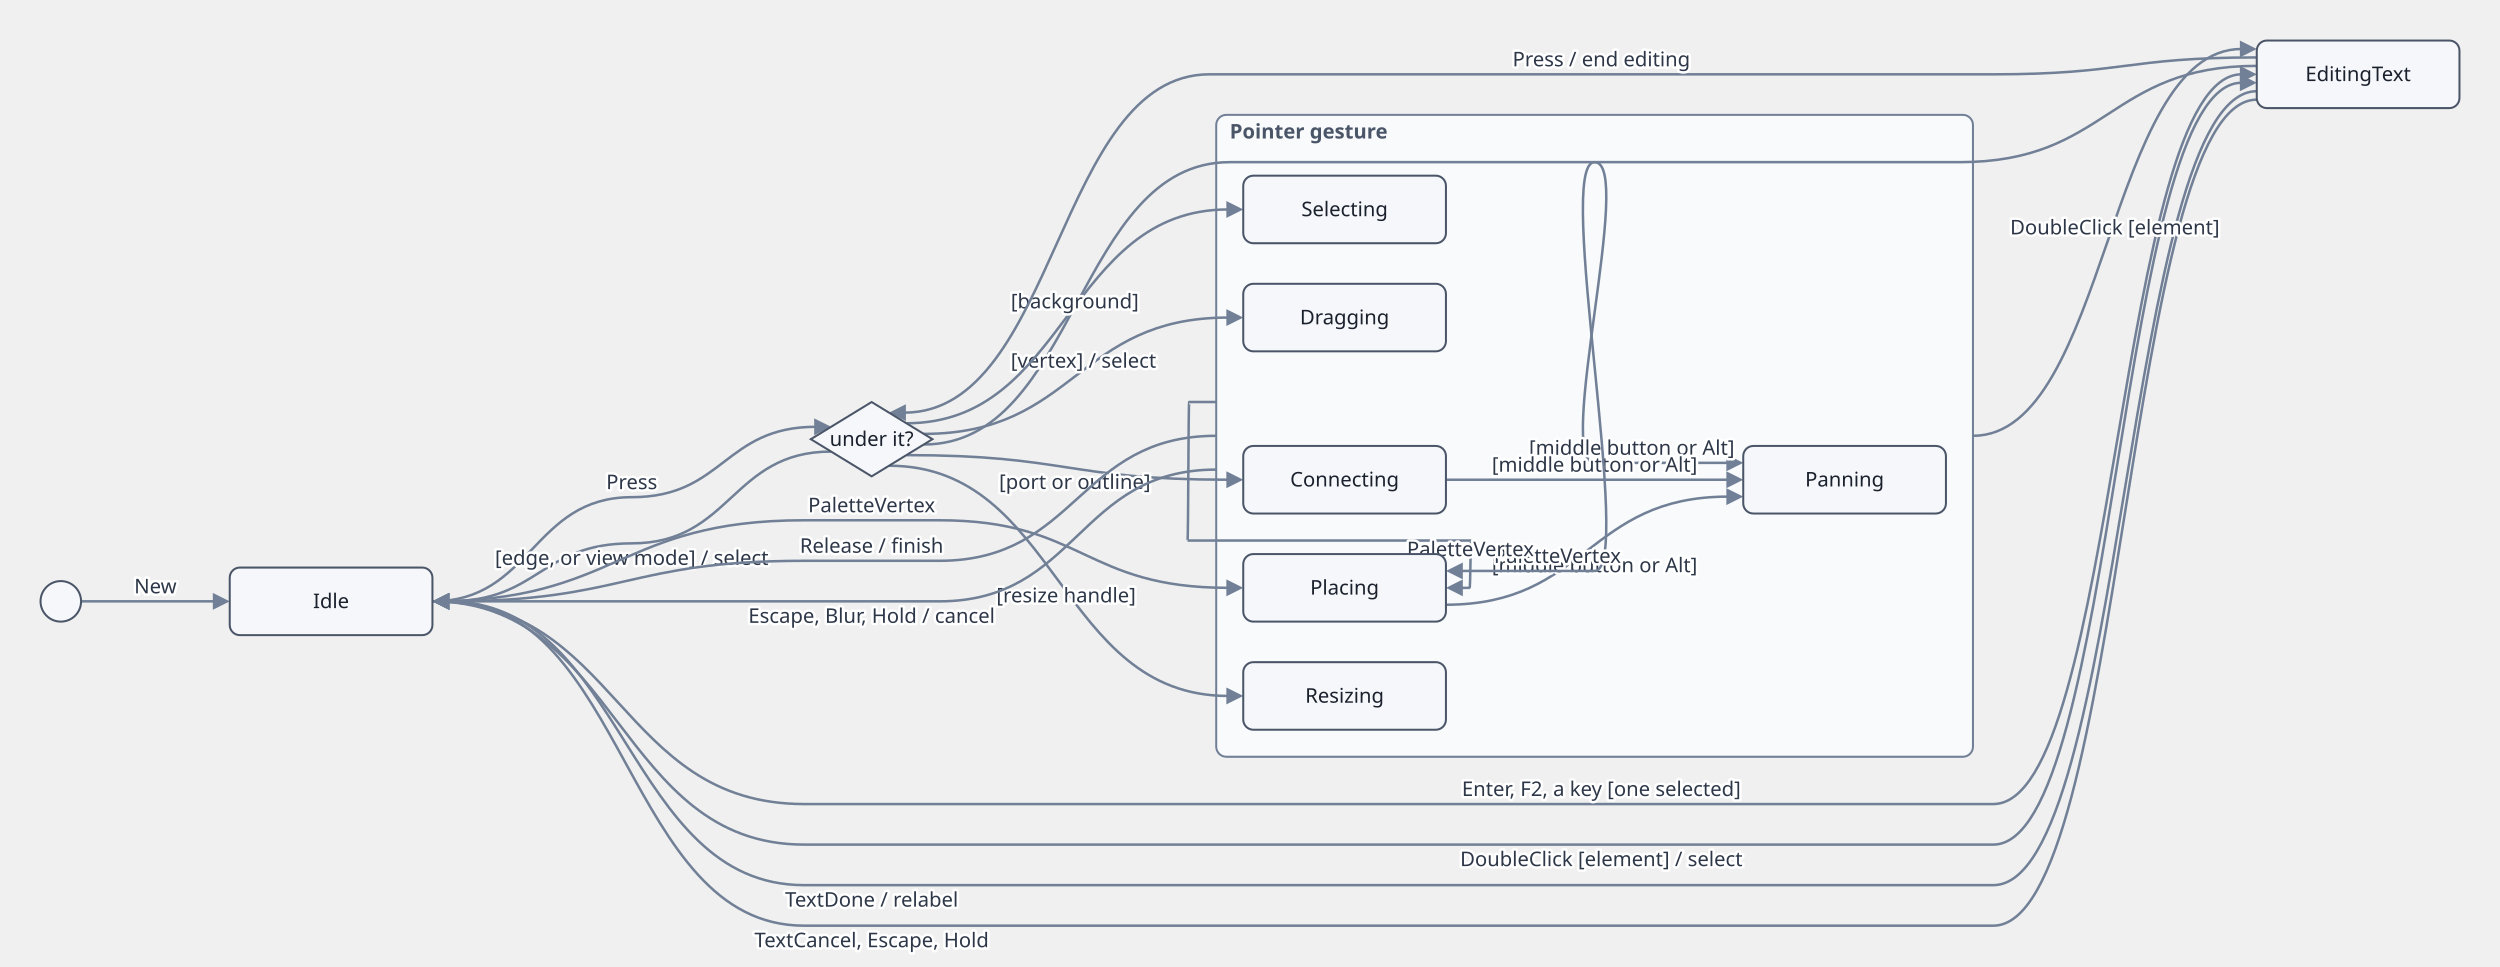
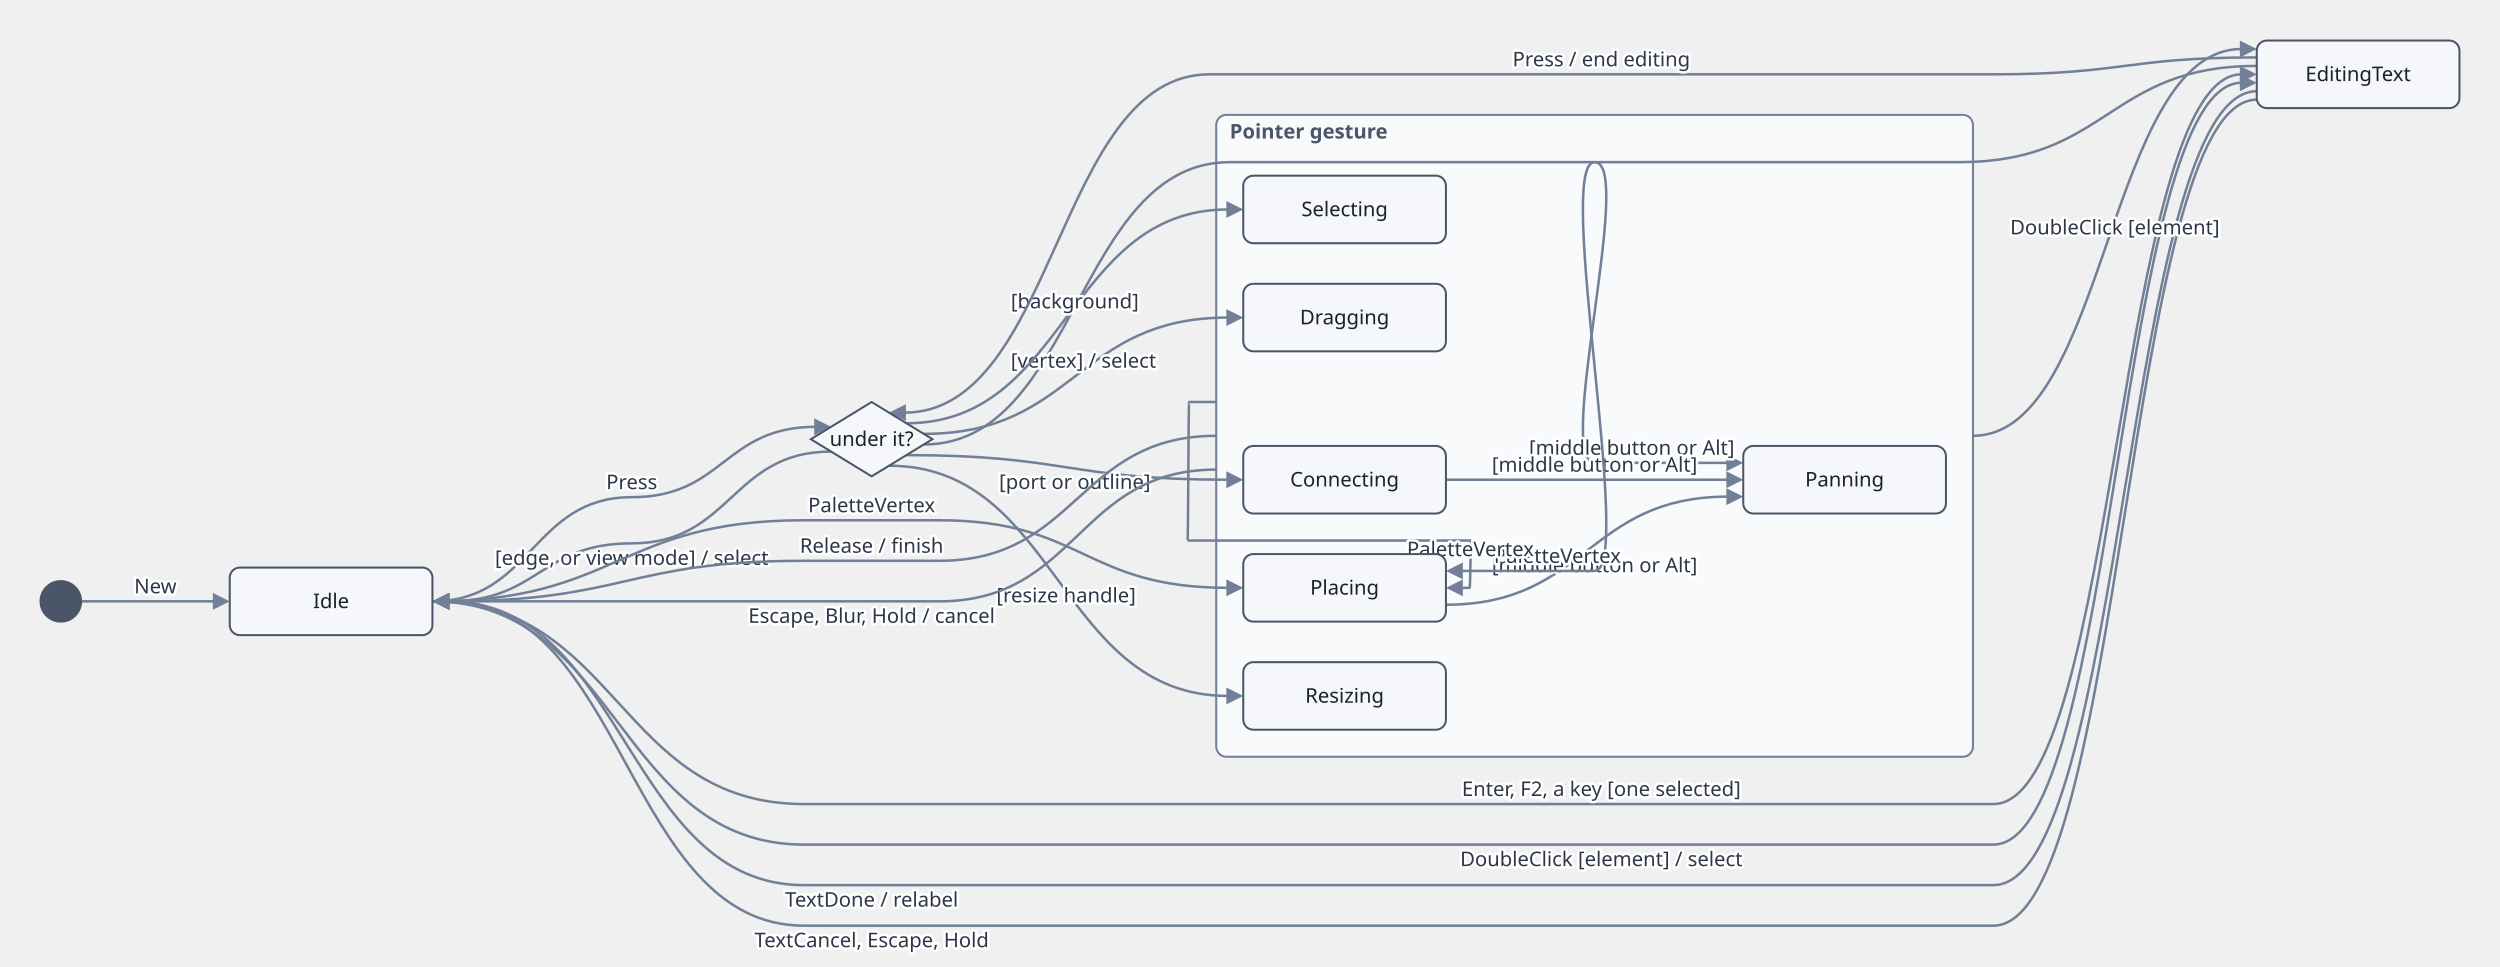
<svg xmlns="http://www.w3.org/2000/svg" viewBox="-36 396 1480 572" class="graphedwright" data-mode="view" role="img" aria-labelledby="graphedwright-title">
  <style>/* The default look of a graphedwright drawing. A host styles by class;
   nothing here is required. */

.graphedwright { font-family: system-ui, sans-serif; font-size: 12px; }

.graphedwright .vertex .shape { fill: #f5f7fa; stroke: #4a5568; stroke-width: 1.2; }
.graphedwright .vertex .label { fill: #1a202c; }
.graphedwright .vertex .annotation { fill: #4a5568; font-size: 10px; }
.graphedwright .vertex.container &gt; .shape { fill: #f8fafc; stroke: #718096; }
.graphedwright .vertex.container &gt; .label { fill: #4a5568; font-weight: 600; }
.graphedwright .vertex .box { fill: transparent; stroke: none; }
.graphedwright .vertex .store { stroke: none; }
.graphedwright .vertex .figure { fill: none; stroke: #4a5568; stroke-width: 1.2; }
.graphedwright .vertex .shape .mark { fill: #4a5568; }
.graphedwright .vertex.dashed .shape { stroke-dasharray: 6 4; }
.graphedwright .port { fill: #ffffff; stroke: #4a5568; stroke-width: 1; }
.graphedwright .port-label { fill: #4a5568; font-size: 10px; }

.graphedwright .edge path { fill: none; stroke: #718096; }
.graphedwright .edge .label { fill: #2d3748; }
.graphedwright .edge .annotation { fill: #718096; font-size: 10px; }
.graphedwright .arrowhead path { fill: #718096; stroke: none; }
.graphedwright .arrowhead.open path { fill: none; stroke: #718096; stroke-width: 1.5; }
.graphedwright .arrowhead.hollow path { fill: #ffffff; stroke: #718096; stroke-width: 1.2; }
.graphedwright .arrowhead circle { fill: #718096; stroke: none; }
.graphedwright .tail path { fill: #718096; stroke: #718096; stroke-width: 1.2; }
.graphedwright .tail.hollow path { fill: #ffffff; }
.graphedwright .tail.plus circle { fill: #ffffff; stroke: #718096; stroke-width: 1.2; }
.graphedwright .tail.plus path { fill: none; }
.graphedwright .edge.dashed path { stroke-dasharray: 6 4; }
.graphedwright .edge .stereotype { fill: #4a5568; font-size: 11px; }
.graphedwright .vertex .keyword { fill: #4a5568; font-size: 11px; }
.graphedwright .vertex .compartment line { stroke: #718096; stroke-width: 1; }
.graphedwright .vertex .compartment .entry { fill: #2d3748; font-size: 11px; }
.graphedwright .edge text { paint-order: stroke; stroke: #ffffff; stroke-width: 3px; stroke-linejoin: round; }

/* A text cut to fit is followed by itself in full, not displayed; on
   hover the full text takes the cut one's place, with a halo to read
   over what it overruns. A vertex drawn later can still cover it; the
   browser binding draws it in the overlay as well, over everything. */
.graphedwright .vertex:hover .cut { display: none; }
.graphedwright .vertex:hover .full { display: inline; }
.graphedwright .vertex .full { paint-order: stroke; stroke: #ffffff; stroke-width: 3px; stroke-linejoin: round; }

/* A selected vertex is outlined; a selected edge has a halo as wide as
   the stroke-width the renderer writes on it, which a width here would
   override. */
.graphedwright .overlay rect.selection { fill: none; stroke: #3182ce; stroke-width: 1.5; stroke-dasharray: 3 2; }
.graphedwright .overlay path.selection { fill: none; stroke: #3182ce; stroke-opacity: 0.4; stroke-linecap: round; stroke-linejoin: round; }
.graphedwright .overlay .ghost { fill: none; stroke: #3182ce; stroke-width: 1.5; stroke-dasharray: 4 3; }
.graphedwright .overlay .marquee { fill: rgba(49, 130, 206, 0.08); stroke: #3182ce; stroke-width: 1; }
.graphedwright .overlay .handle { fill: #ffffff; stroke: #3182ce; stroke-width: 1.5; cursor: nwse-resize; }
.graphedwright .overlay .expanded { pointer-events: none; }
.graphedwright .overlay .expanded .backing { fill: #ffffff; stroke: none; }
.graphedwright .overlay .expanded text { fill: #1a202c; }
.graphedwright .overlay .expanded .keyword, .graphedwright .overlay .expanded .entry { fill: #2d3748; font-size: 11px; }
.graphedwright .overlay .expanded .annotation { fill: #4a5568; font-size: 10px; }
.graphedwright .overlay .target .ring { fill: none; stroke: #3182ce; stroke-opacity: 0.35; cursor: crosshair; pointer-events: stroke; }

.graphedwright[data-mode="edit"] .vertex { cursor: move; }
.graphedwright[data-mode="edit"] .port { cursor: crosshair; }
.graphedwright[data-mode="edit"] .edge path { cursor: pointer; }

/* The elements the browser binding makes around the drawing: the host
   holds the palette, the drawing, which takes the room below it, the
   zoom buttons over the drawing's bottom right corner, and the input
   that edits a label, placed over the label. A page gives the host or
   the drawing a height. */
.graphedwright-host { position: relative; display: flex; flex-direction: column; }
.graphedwright-palette { display: flex; flex-wrap: wrap; gap: 6px; padding: 6px; border-bottom: 1px solid #e2e8f0; background: #f7fafc; }
.graphedwright-palette:empty { display: none; }
.graphedwright-item.graphedwright-edge { font-style: italic; }
.graphedwright-drawing { flex: 1 1 auto; min-height: 320px; touch-action: none; }
.graphedwright-drawing svg { width: 100%; height: 100%; display: block; }
.graphedwright-label { position: absolute; box-sizing: border-box; padding: 0 4px; font: inherit; text-align: center; border: 1px solid #3182ce; border-radius: 3px; background: #ffffff; }
.graphedwright-zoom { position: absolute; right: 8px; bottom: 8px; display: flex; gap: 4px; }
.graphedwright-zoom button { min-width: 28px; }
.graphedwright-chosen { background: #bee3f8; border-color: #3182ce; }
</style>
  <defs>
    <marker id="arrow-0" class="arrowhead kind-transition" viewBox="0 0 10 10" refX="1" refY="5" markerWidth="10" markerHeight="10" markerUnits="userSpaceOnUse" orient="auto-start-reverse">
      <path d="M 0 0 L 10 5 L 0 10 z" />
    </marker>
  </defs>
  <g class="containers">
    <g class="vertex kind-composite_state container unplaced" id="gesture" data-kind="composite state" transform="translate(908 654)" data-internal="a key other than Escape: ignored" data-exit="drop what the gesture held">
      <rect class="shape" x="-224" y="-190" width="448" height="380" rx="6" />
      <text class="label" x="-216" y="-176" text-anchor="start">Pointer gesture</text>
    </g>
  </g>
  <g class="edges">
    <g class="edge kind-transition" id="t1" data-kind="transition" data-from="start" data-to="idle">
      <path d="M 12 752 C 51.5 752, 51.5 752, 91 752" stroke-width="1.5" marker-end="url(#arrow-0)" />
      <text class="label" x="56" y="747.25" text-anchor="middle">New</text>
    </g>
    <g class="edge kind-transition" id="t2" data-kind="transition" data-from="idle" data-to="press" data-event="Press" data-guard="not held, unless with the middle button or Alt">
      <path d="M 220 752 C 279 752, 279 690.33, 338 690.33 C 392.5 690.33, 392.5 648.67, 447 648.67" stroke-width="1.5" marker-end="url(#arrow-0)" />
      <text class="label" x="338" y="685.58" text-anchor="middle">Press</text>
    </g>
    <g class="edge kind-transition" id="t3" data-kind="transition" data-from="press" data-to="panning" data-guard="middle button or Alt">
      <path d="M 510.86 659.14 C 601.43 659.14, 601.43 492, 692 492 L 908 492 C 932 492, 884 670, 908 670 L 952 670 L 987 670" stroke-width="1.5" marker-end="url(#arrow-0)" />
      <text class="label" x="930" y="665.25" text-anchor="middle">[middle button or Alt]</text>
    </g>
    <g class="edge kind-transition" id="t4" data-kind="transition" data-from="press" data-to="resizing" data-guard="on the resize handle of the one selected vertex, in edit mode">
      <path d="M 490.29 671.71 C 590.64 671.71, 590.64 808, 691 808" stroke-width="1.5" marker-end="url(#arrow-0)" />
      <text class="label" x="595.14" y="752.61" text-anchor="middle">[resize handle]</text>
    </g>
    <g class="edge kind-transition" id="t5" data-kind="transition" data-from="press" data-to="dragging" data-guard="on a vertex, in edit mode" data-actions="select it, adding to the selection with Shift; remember where the vertices to drag are">
      <path d="M 510.86 652.86 C 600.93 652.86, 600.93 584, 691 584" stroke-width="1.5" marker-end="url(#arrow-0)" />
      <text class="label" x="605.43" y="613.68" text-anchor="middle">[vertex] / select</text>
    </g>
    <g class="edge kind-transition" id="t6" data-kind="transition" data-from="press" data-to="connecting" data-guard="on a port or an outline, in edit mode" data-actions="remember the port or outline the edge starts at">
      <path d="M 500.57 665.43 C 595.79 665.43, 595.79 680, 691 680" stroke-width="1.5" marker-end="url(#arrow-0)" />
      <text class="label" x="600.29" y="685.46" text-anchor="middle">[port or outline]</text>
    </g>
    <g class="edge kind-transition" id="t7" data-kind="transition" data-from="press" data-to="selecting" data-guard="on the background" data-actions="select nothing, unless Shift is held">
      <path d="M 500.57 646.57 C 595.79 646.57, 595.79 520, 691 520" stroke-width="1.5" marker-end="url(#arrow-0)" />
      <text class="label" x="600.29" y="578.54" text-anchor="middle">[background]</text>
    </g>
    <g class="edge kind-transition" id="t8" data-kind="transition" data-from="press" data-to="idle" data-guard="on an edge, or on a vertex, a port or an outline in view mode" data-actions="select it, adding to the selection with Shift">
      <path d="M 456 663.33 C 397 663.33, 397 717.67, 338 717.67 C 283.5 717.67, 283.5 752, 229 752" stroke-width="1.5" marker-end="url(#arrow-0)" />
      <text class="label" x="338" y="730.42" text-anchor="middle">[edge, or view mode] / select</text>
    </g>
    <g class="edge kind-transition" id="t9" data-kind="transition" data-from="idle" data-to="placing" data-event="PaletteVertex" data-guard="edit mode, not held" data-actions="remember the vertex kind">
      <path d="M 220 752 C 330 752, 330 704, 440 704 L 520 704 C 605.5 704, 605.5 744, 691 744" stroke-width="1.5" marker-end="url(#arrow-0)" />
      <text class="label" x="480" y="699.25" text-anchor="middle">PaletteVertex</text>
    </g>
    <g class="edge kind-transition" id="t10" data-kind="transition" data-from="gesture" data-to="idle" data-event="Release" data-actions="move the selection, select in the marquee or resize, if the pointer moved; add the edge or the vertex; by command">
      <path d="M 684 654 C 602 654, 602 728, 520 728 L 440 728 C 334.5 728, 334.5 752, 229 752" stroke-width="1.5" marker-end="url(#arrow-0)" />
      <text class="label" x="480" y="723.25" text-anchor="middle">Release / finish</text>
    </g>
    <g class="edge kind-transition" id="t11" data-kind="transition" data-from="gesture" data-to="idle" data-event="Escape, Blur, TextCancel, PaletteEdge, View, Edit, Hold, Context, DoubleClick on the background" data-actions="put a drag back where it began; for PaletteEdge, choose the edge kind; for Context, select what is hit, unless it is selected">
      <path d="M 684 674 C 602 674, 602 752, 520 752 L 440 752 L 229 752" stroke-width="1.5" marker-end="url(#arrow-0)" />
      <text class="label" x="480" y="764.75" text-anchor="middle">Escape, Blur, Hold / cancel</text>
    </g>
    <g class="edge kind-transition" id="t12" data-kind="transition" data-from="idle" data-to="editing" data-event="Enter, F2, a printable key" data-guard="one element selected, edit mode, not held">
      <path d="M 220 752 C 330 752, 330 872, 440 872 L 520 872 L 680 872 L 1144 872 C 1217.5 872, 1217.5 440, 1291 440" stroke-width="1.5" marker-end="url(#arrow-0)" />
      <text class="label" x="912" y="867.25" text-anchor="middle">Enter, F2, a key [one selected]</text>
    </g>
    <g class="edge kind-transition" id="t13" data-kind="transition" data-from="idle" data-to="editing" data-event="DoubleClick" data-guard="on a vertex, a port, an outline or an edge, edit mode, not held" data-actions="select it alone">
      <path d="M 220 752 C 330 752, 330 896, 440 896 L 520 896 L 680 896 L 1144 896 C 1217.5 896, 1217.5 445, 1291 445" stroke-width="1.5" marker-end="url(#arrow-0)" />
      <text class="label" x="912" y="908.75" text-anchor="middle">DoubleClick [element] / select</text>
    </g>
    <g class="edge kind-transition" id="t14" data-kind="transition" data-from="editing" data-to="idle" data-event="TextDone" data-actions="set the label, or the attribute its kind edits, by command">
      <path d="M 1300 450 C 1222 450, 1222 920, 1144 920 L 680 920 L 520 920 L 440 920 C 334.5 920, 334.5 752, 229 752" stroke-width="1.5" marker-end="url(#arrow-0)" />
      <text class="label" x="480" y="932.75" text-anchor="middle">TextDone / relabel</text>
    </g>
    <g class="edge kind-transition" id="t15" data-kind="transition" data-from="editing" data-to="idle" data-event="TextCancel, Escape, Blur, PaletteEdge, View, Edit, Hold, Context, DoubleClick on the background" data-actions="for PaletteEdge, choose the edge kind; for Context, select what is hit, unless it is selected">
      <path d="M 1300 455 C 1222 455, 1222 944, 1144 944 L 680 944 L 520 944 L 440 944 C 334.5 944, 334.5 752, 229 752" stroke-width="1.5" marker-end="url(#arrow-0)" />
      <text class="label" x="480" y="956.75" text-anchor="middle">TextCancel, Escape, Hold</text>
    </g>
    <g class="edge kind-transition" id="t16" data-kind="transition" data-from="editing" data-to="press" data-event="Press" data-actions="end the editing; the host commits the text first">
      <path d="M 1300 430 C 1222 430, 1222 440, 1144 440 L 680 440 C 589.64 440, 589.64 640.29, 499.29 640.29" stroke-width="1.5" marker-end="url(#arrow-0)" />
      <text class="label" x="912" y="435.25" text-anchor="middle">Press / end editing</text>
    </g>
    <g class="edge kind-transition" id="t17" data-kind="transition" data-from="connecting" data-to="panning" data-event="Press" data-guard="middle button or Alt">
      <path d="M 820 680 C 903.5 680, 903.5 680, 987 680" stroke-width="1.5" marker-end="url(#arrow-0)" />
      <text class="label" x="908" y="675.25" text-anchor="middle">[middle button or Alt]</text>
    </g>
    <g class="edge kind-transition" id="t18" data-kind="transition" data-from="placing" data-to="panning" data-event="Press" data-guard="middle button or Alt">
      <path d="M 820 754 C 903.5 754, 903.5 690, 987 690" stroke-width="1.5" marker-end="url(#arrow-0)" />
      <text class="label" x="908" y="734.75" text-anchor="middle">[middle button or Alt]</text>
    </g>
    <g class="edge kind-transition" id="t19" data-kind="transition" data-from="gesture" data-to="editing" data-event="DoubleClick" data-guard="on a vertex, a port, an outline or an edge, edit mode, not held" data-actions="put a drag back where it began; select it alone">
      <path d="M 1132 654 C 1211.5 654, 1211.5 425, 1291 425" stroke-width="1.5" marker-end="url(#arrow-0)" />
      <text class="label" x="1216" y="534.75" text-anchor="middle">DoubleClick [element]</text>
    </g>
    <g class="edge kind-transition" id="t20" data-kind="transition" data-from="editing" data-to="placing" data-event="PaletteVertex" data-guard="edit mode, not held" data-actions="remember the vertex kind">
      <path d="M 1300 435 C 1212 435, 1212 492, 1124 492 L 908 492 C 884 492, 932 734, 908 734 L 864 734 L 829 734" stroke-width="1.5" marker-end="url(#arrow-0)" />
      <text class="label" x="886" y="729.25" text-anchor="middle">PaletteVertex</text>
    </g>
    <g class="edge kind-transition" id="t21" data-kind="transition" data-from="gesture" data-to="placing" data-event="PaletteVertex" data-guard="edit mode, not held" data-actions="put a drag back where it began; remember the vertex kind">
      <path d="M 684 634 L 668 634 C 667.5 634, 667.5 716, 667 716 L 835 716 C 834.5 716, 834.5 744, 834 744 L 829 744" stroke-width="1.5" marker-end="url(#arrow-0)" />
      <text class="label" x="834.5" y="725.25" text-anchor="middle">PaletteVertex</text>
    </g>
  </g>
  <g class="vertices">
    <g class="vertex kind-initial unplaced" id="start" data-kind="initial" transform="translate(0 752)">
-       <ellipse class="shape" cx="0" cy="0" rx="12" ry="12" />
-       <text class="label" x="0" y="4" text-anchor="middle" />
+       <g class="shape shape-filled-circle">
+         <path class="mark" d="M -12 0 A 12 12 0 0 1 12 0 A 12 12 0 0 1 -12 0 Z" />
+       </g>
+       <text class="label" x="0" y="26" text-anchor="middle" />
    </g>
    <g class="vertex kind-state unplaced" id="idle" data-kind="state" transform="translate(160 752)" data-internal="Tab / select the next vertex; Delete, an arrow, Ctrl-Z, Ctrl-Y / a command, refused in view mode or held; Context / select what is hit for the host's actions; View, Edit / set the mode; Hold, Unhold / hold the editor while the host waits">
      <rect class="shape" x="-60" y="-20" width="120" height="40" rx="6" />
      <text class="label" x="0" y="4" text-anchor="middle">Idle</text>
    </g>
    <g class="vertex kind-choice unplaced" id="press" data-kind="choice" transform="translate(480 656)">
      <polygon class="shape" points="0 -22 36 0 0 22 -36 0" />
      <text class="label" x="0" y="4" text-anchor="middle">under it?</text>
    </g>
    <g class="vertex kind-state unplaced" id="selecting" data-kind="state" transform="translate(760 520)" data-internal="Move / draw the marquee; Press: ignored, a second pointer">
      <rect class="shape" x="-60" y="-20" width="120" height="40" rx="6" />
      <text class="label" x="0" y="4" text-anchor="middle">Selecting</text>
    </g>
    <g class="vertex kind-state unplaced" id="dragging" data-kind="state" transform="translate(760 584)" data-internal="Move / move the selection; Press: ignored, a second pointer">
      <rect class="shape" x="-60" y="-20" width="120" height="40" rx="6" />
      <text class="label" x="0" y="4" text-anchor="middle">Dragging</text>
    </g>
    <g class="vertex kind-state unplaced" id="connecting" data-kind="state" transform="translate(760 680)" data-internal="Move / draw the edge to the pointer; Press / only the pointer moves">
      <rect class="shape" x="-60" y="-20" width="120" height="40" rx="6" />
      <text class="label" x="0" y="4" text-anchor="middle">Connecting</text>
    </g>
    <g class="vertex kind-state unplaced" id="placing" data-kind="state" transform="translate(760 744)" data-internal="Move / the new vertex follows the pointer; Press / only the pointer moves">
      <rect class="shape" x="-60" y="-20" width="120" height="40" rx="6" />
      <text class="label" x="0" y="4" text-anchor="middle">Placing</text>
    </g>
    <g class="vertex kind-state unplaced" id="panning" data-kind="state" transform="translate(1056 680)" data-internal="Move / pan the view; Press: ignored, a second pointer">
      <rect class="shape" x="-60" y="-20" width="120" height="40" rx="6" />
      <text class="label" x="0" y="4" text-anchor="middle">Panning</text>
    </g>
    <g class="vertex kind-state unplaced" id="resizing" data-kind="state" transform="translate(760 808)" data-internal="Move / draw the new size; Press: ignored, a second pointer">
      <rect class="shape" x="-60" y="-20" width="120" height="40" rx="6" />
      <text class="label" x="0" y="4" text-anchor="middle">Resizing</text>
    </g>
    <g class="vertex kind-state unplaced" id="editing" data-kind="state" transform="translate(1360 440)" data-entry="the host shows an input for the label, or the attribute its kind edits" data-exit="the host hides it" data-internal="Move, Release, a key: ignored; the input has the keyboard">
      <rect class="shape" x="-60" y="-20" width="120" height="40" rx="6" />
      <text class="label" x="0" y="4" text-anchor="middle">EditingText</text>
    </g>
  </g>
  <g class="overlay" />
</svg>
